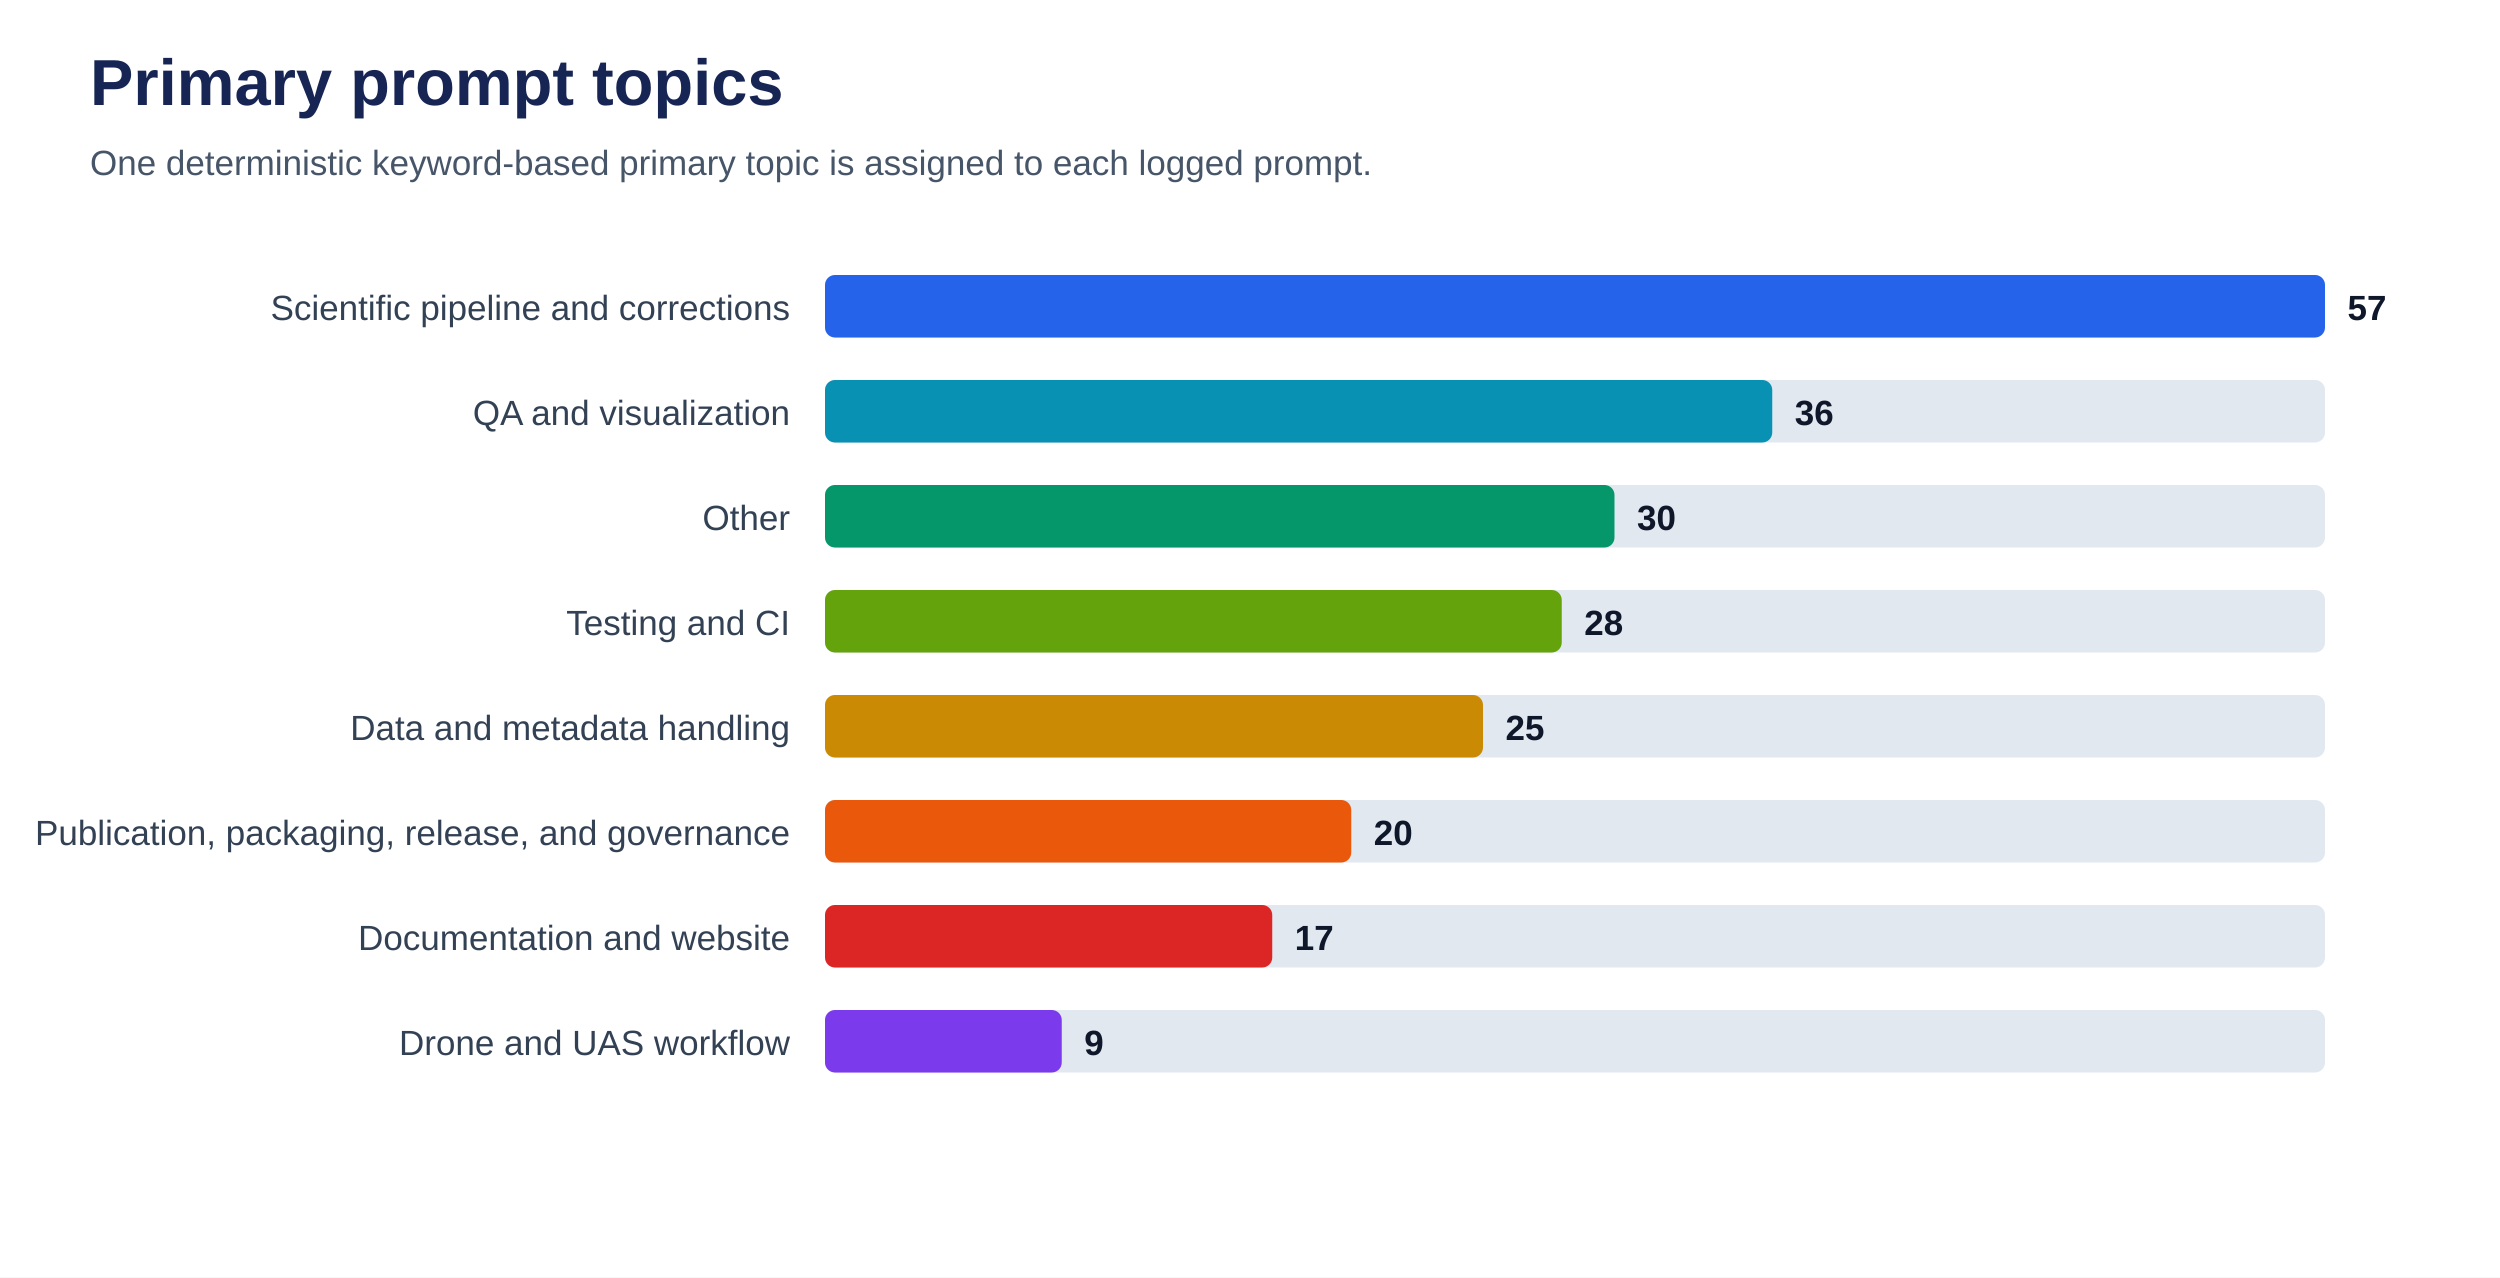
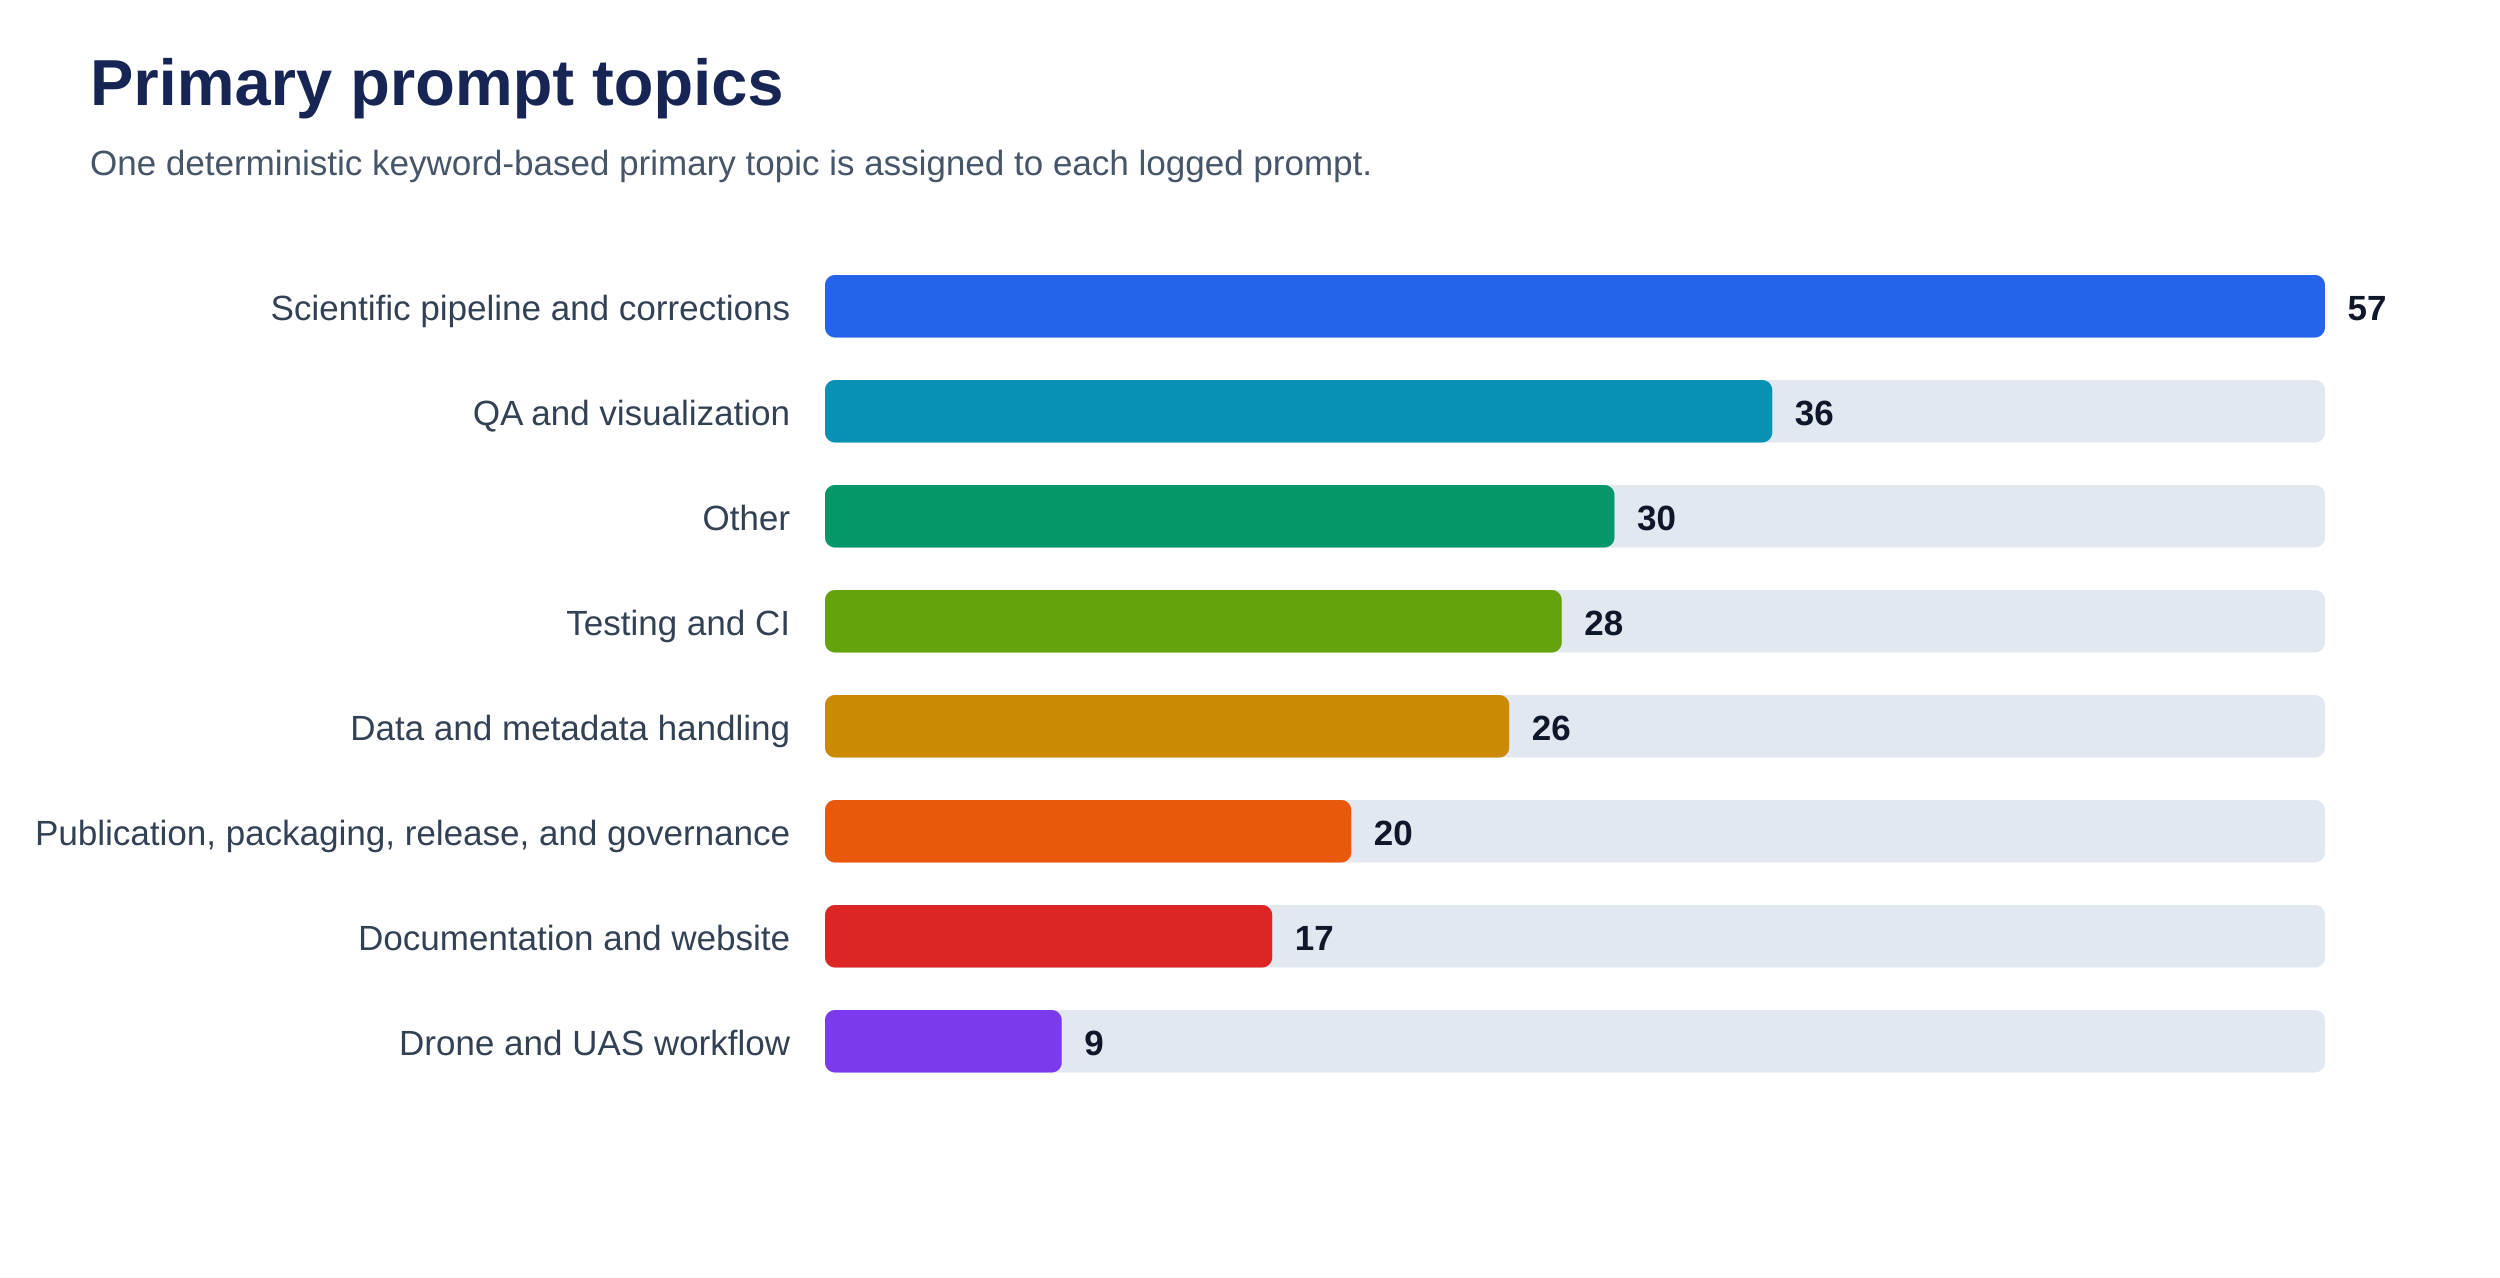
<svg xmlns="http://www.w3.org/2000/svg" viewBox="0 0 1000 511" role="img" aria-labelledby="title desc">
  <rect width="100%" height="100%" fill="#ffffff" />
  <text x="36" y="42" font-family="Arial, sans-serif" font-size="26" font-weight="700" fill="#172554">Primary prompt topics</text>
  <text x="36" y="70" font-family="Arial, sans-serif" font-size="14" fill="#475569">One deterministic keyword-based primary topic is assigned to each logged prompt.</text>
  <text x="316" y="128" text-anchor="end" font-family="Arial, sans-serif" font-size="14" fill="#334155">Scientific pipeline and corrections</text>
  <rect x="330" y="110" width="600" height="25" rx="4" fill="#e2e8f0" />
  <rect x="330" y="110" width="600.0" height="25" rx="4" fill="#2563eb" />
  <text x="939.0" y="128" font-family="Arial, sans-serif" font-size="14" font-weight="700" fill="#0f172a">57</text>
  <text x="316" y="170" text-anchor="end" font-family="Arial, sans-serif" font-size="14" fill="#334155">QA and visualization</text>
  <rect x="330" y="152" width="600" height="25" rx="4" fill="#e2e8f0" />
  <rect x="330" y="152" width="378.9" height="25" rx="4" fill="#0891b2" />
  <text x="717.9" y="170" font-family="Arial, sans-serif" font-size="14" font-weight="700" fill="#0f172a">36</text>
  <text x="316" y="212" text-anchor="end" font-family="Arial, sans-serif" font-size="14" fill="#334155">Other</text>
  <rect x="330" y="194" width="600" height="25" rx="4" fill="#e2e8f0" />
  <rect x="330" y="194" width="315.8" height="25" rx="4" fill="#059669" />
  <text x="654.8" y="212" font-family="Arial, sans-serif" font-size="14" font-weight="700" fill="#0f172a">30</text>
  <text x="316" y="254" text-anchor="end" font-family="Arial, sans-serif" font-size="14" fill="#334155">Testing and CI</text>
  <rect x="330" y="236" width="600" height="25" rx="4" fill="#e2e8f0" />
  <rect x="330" y="236" width="294.7" height="25" rx="4" fill="#65a30d" />
  <text x="633.7" y="254" font-family="Arial, sans-serif" font-size="14" font-weight="700" fill="#0f172a">28</text>
  <text x="316" y="296" text-anchor="end" font-family="Arial, sans-serif" font-size="14" fill="#334155">Data and metadata handling</text>
  <rect x="330" y="278" width="600" height="25" rx="4" fill="#e2e8f0" />
-   <rect x="330" y="278" width="263.2" height="25" rx="4" fill="#ca8a04" />
-   <text x="602.2" y="296" font-family="Arial, sans-serif" font-size="14" font-weight="700" fill="#0f172a">25</text>
+   <rect x="330" y="278" width="273.7" height="25" rx="4" fill="#ca8a04" />
+   <text x="612.7" y="296" font-family="Arial, sans-serif" font-size="14" font-weight="700" fill="#0f172a">26</text>
  <text x="316" y="338" text-anchor="end" font-family="Arial, sans-serif" font-size="14" fill="#334155">Publication, packaging, release, and governance</text>
  <rect x="330" y="320" width="600" height="25" rx="4" fill="#e2e8f0" />
  <rect x="330" y="320" width="210.5" height="25" rx="4" fill="#ea580c" />
  <text x="549.5" y="338" font-family="Arial, sans-serif" font-size="14" font-weight="700" fill="#0f172a">20</text>
  <text x="316" y="380" text-anchor="end" font-family="Arial, sans-serif" font-size="14" fill="#334155">Documentation and website</text>
  <rect x="330" y="362" width="600" height="25" rx="4" fill="#e2e8f0" />
  <rect x="330" y="362" width="178.9" height="25" rx="4" fill="#dc2626" />
  <text x="517.9" y="380" font-family="Arial, sans-serif" font-size="14" font-weight="700" fill="#0f172a">17</text>
  <text x="316" y="422" text-anchor="end" font-family="Arial, sans-serif" font-size="14" fill="#334155">Drone and UAS workflow</text>
  <rect x="330" y="404" width="600" height="25" rx="4" fill="#e2e8f0" />
  <rect x="330" y="404" width="94.7" height="25" rx="4" fill="#7c3aed" />
  <text x="433.7" y="422" font-family="Arial, sans-serif" font-size="14" font-weight="700" fill="#0f172a">9</text>
</svg>
